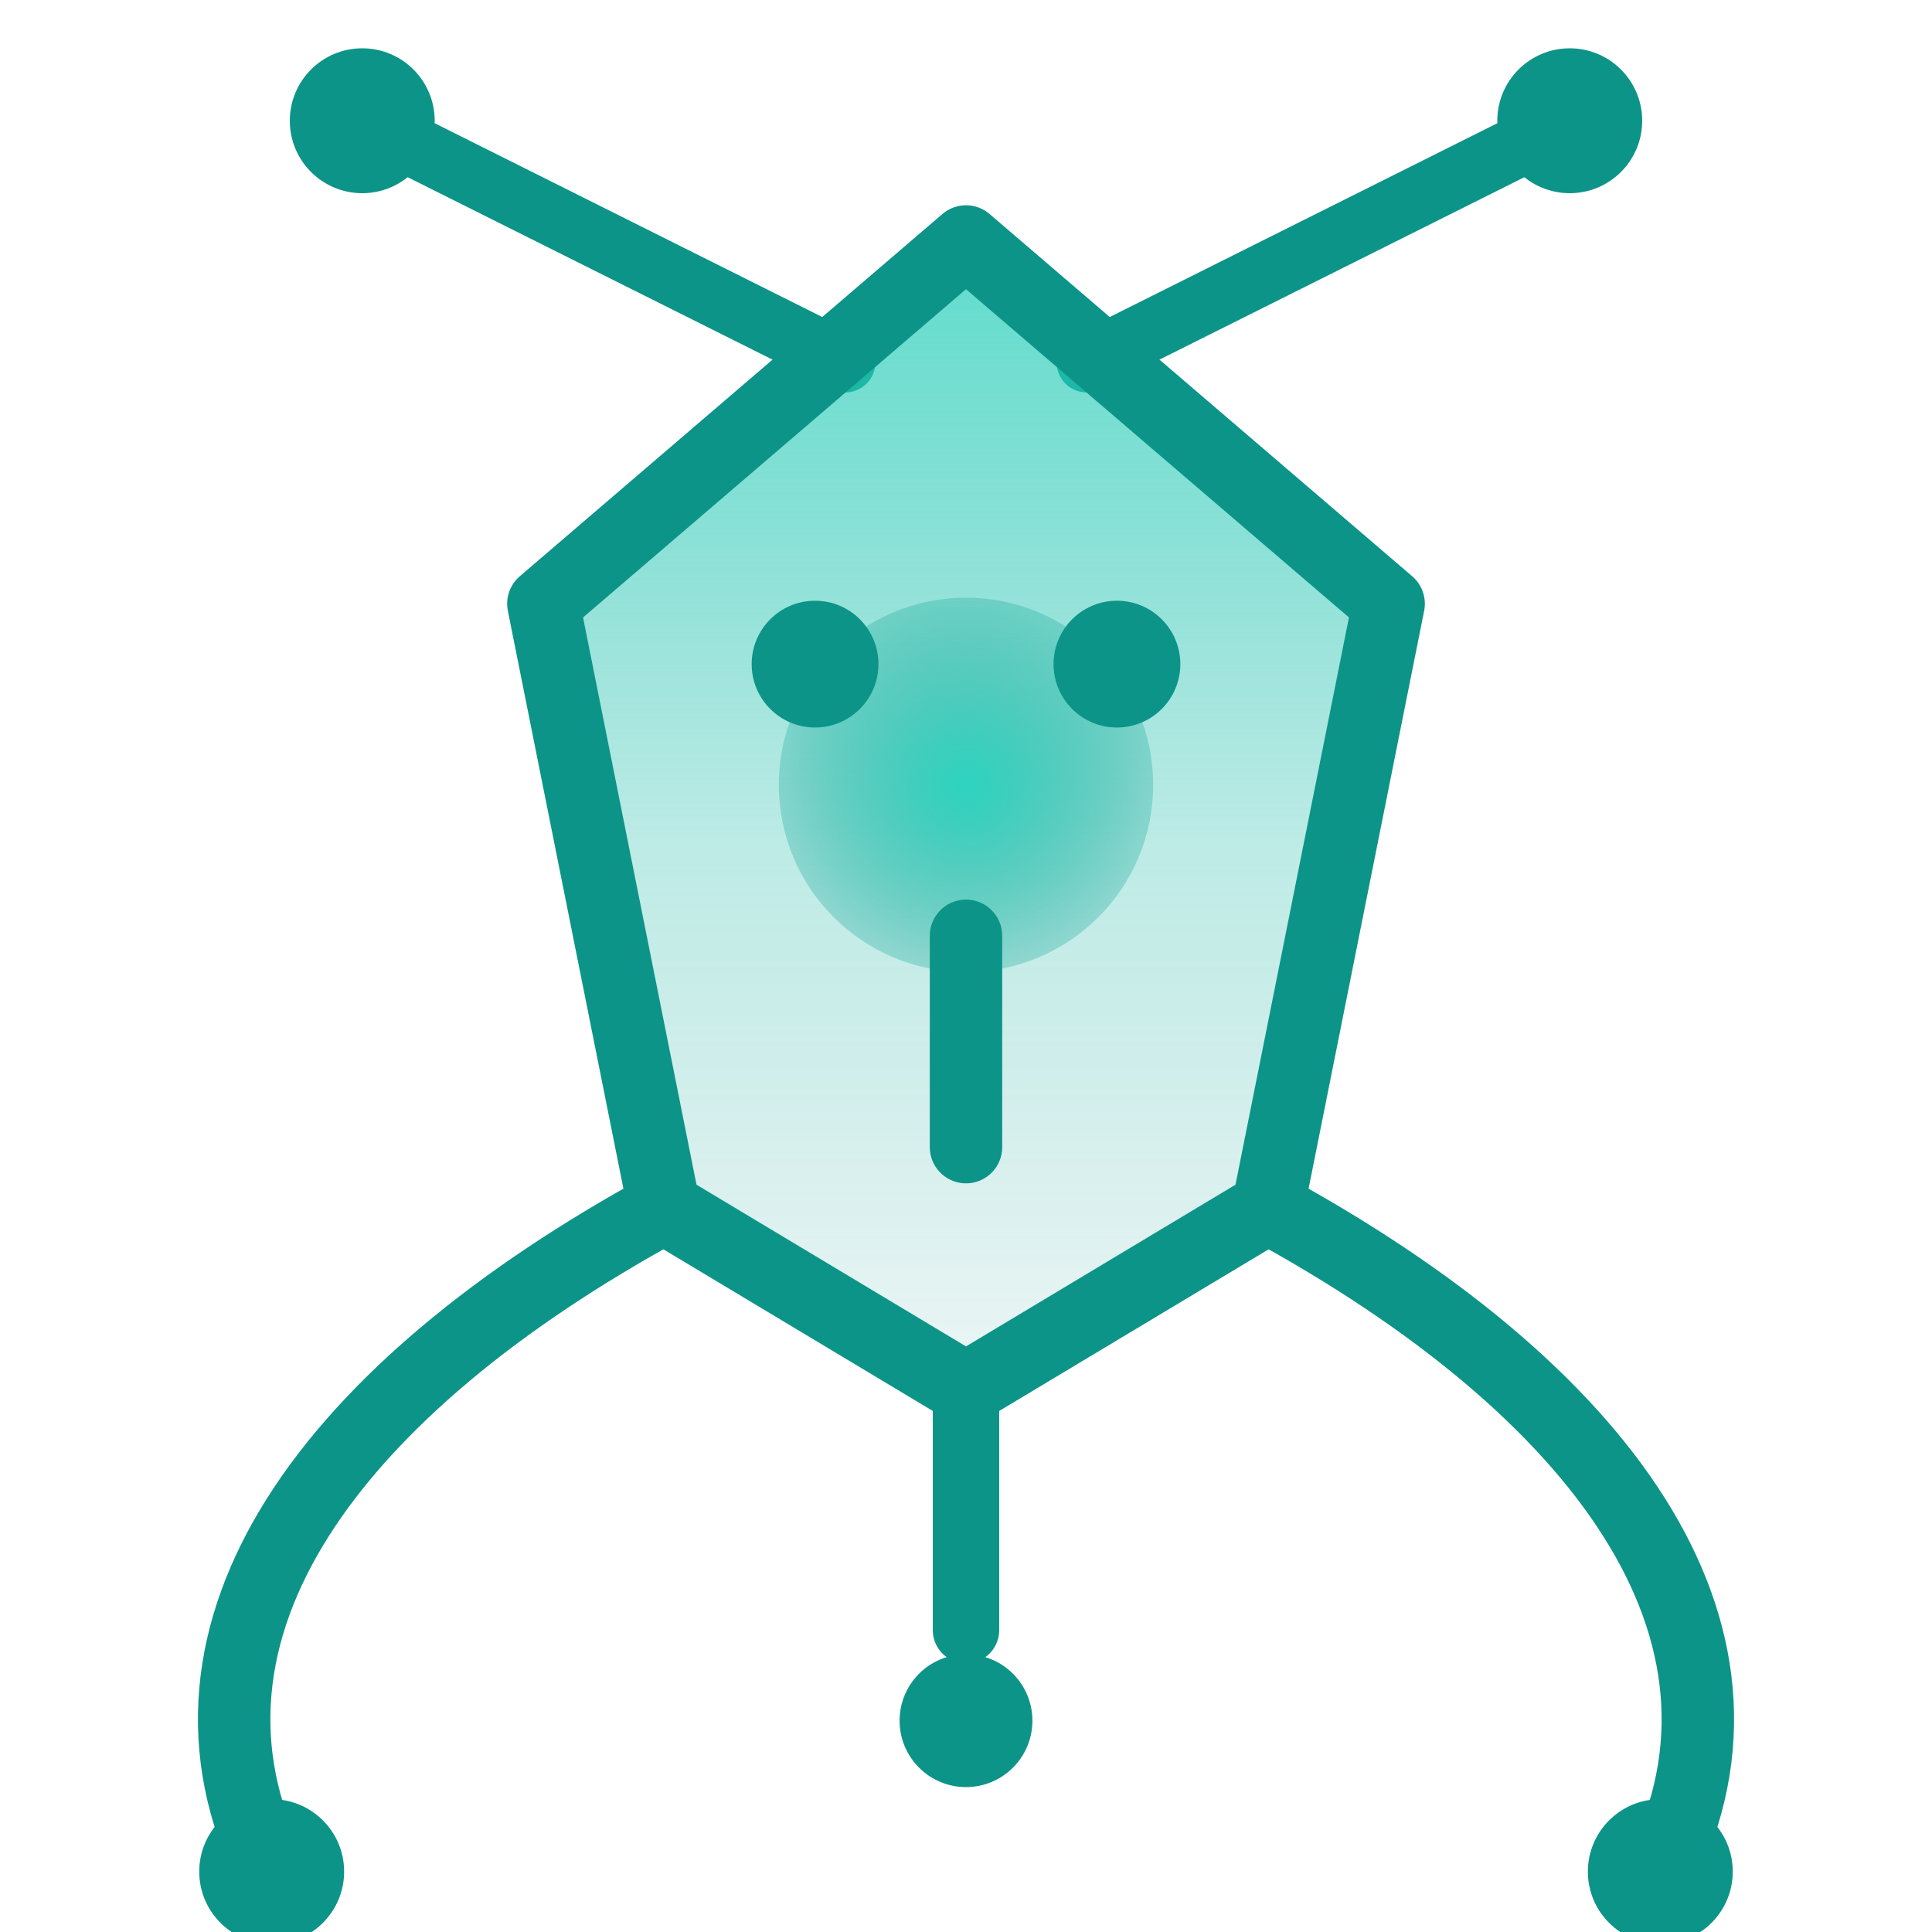
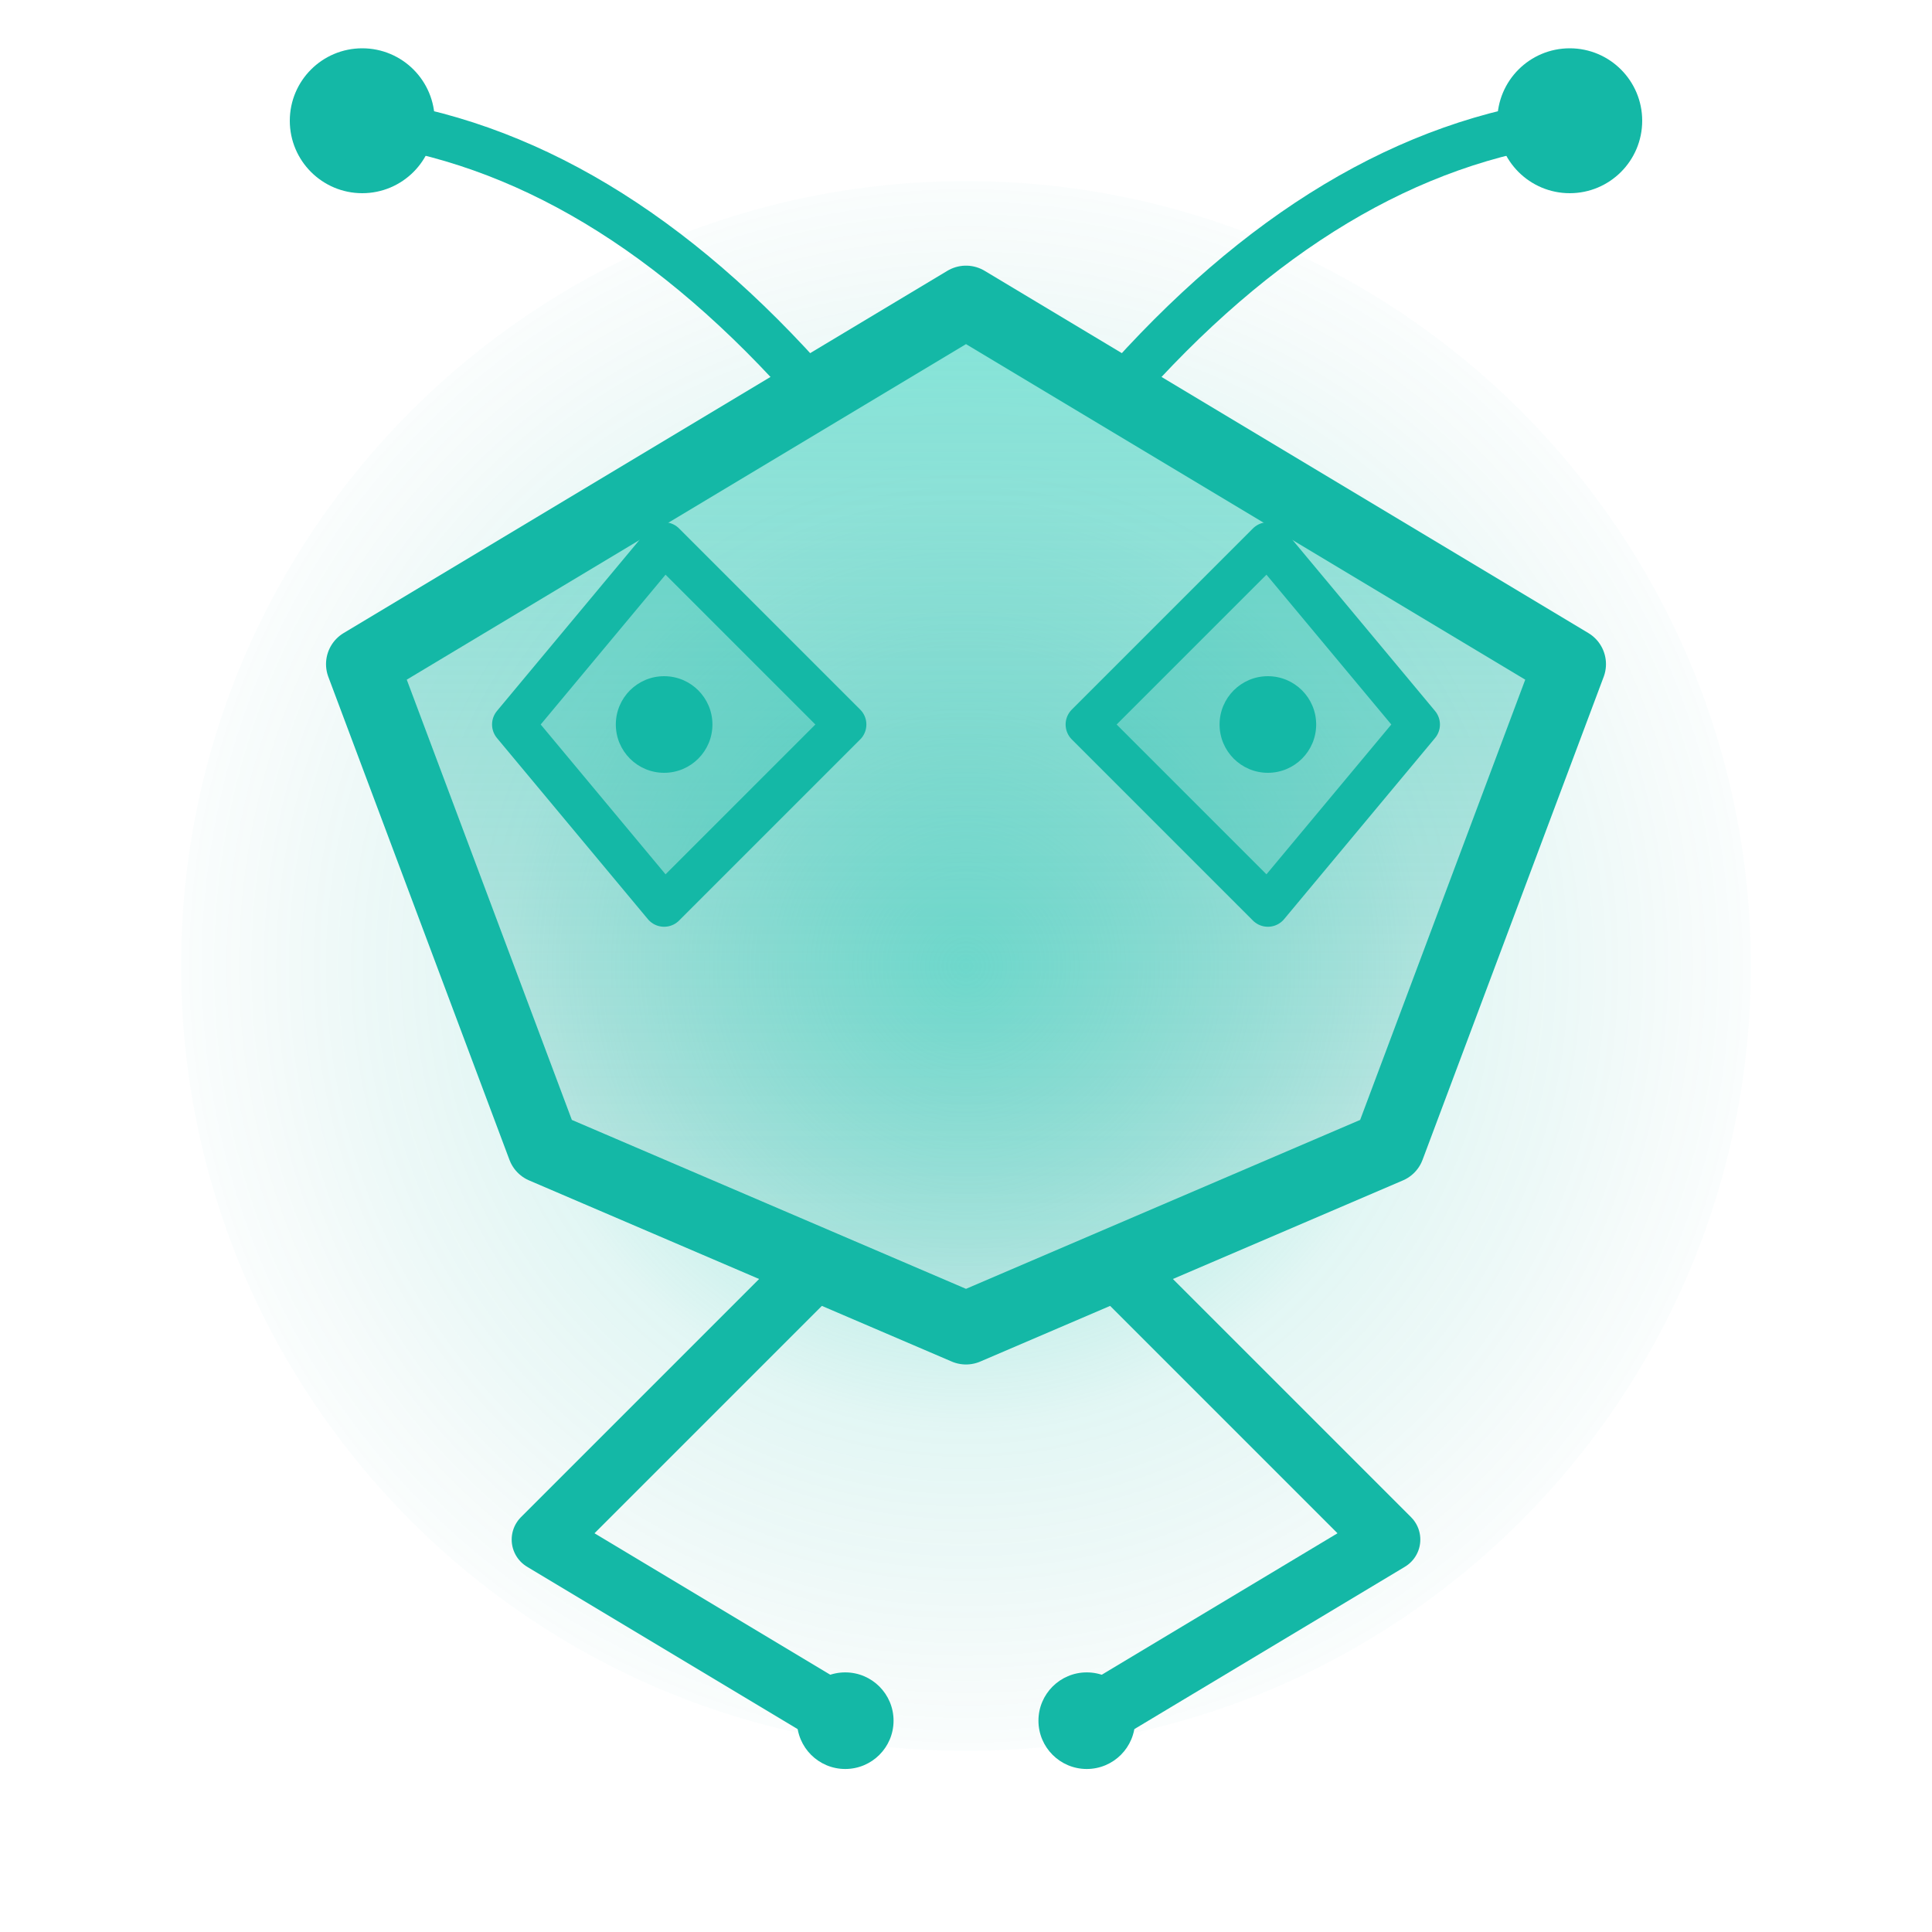
<svg xmlns="http://www.w3.org/2000/svg" viewBox="0 0 64 64" fill="none">
  <defs>
-     <linearGradient id="shield" x1="32" y1="6" x2="32" y2="46" gradientUnits="userSpaceOnUse">
-       <stop offset="0%" stop-color="#2dd4bf" stop-opacity="0.8" />
-       <stop offset="55%" stop-color="#14b8a6" stop-opacity="0.28" />
-       <stop offset="100%" stop-color="#0d9488" stop-opacity="0.08" />
-     </linearGradient>
-     <radialGradient id="glow" cx="32" cy="26" r="9" gradientUnits="userSpaceOnUse">
-       <stop offset="0%" stop-color="#2dd4bf" stop-opacity="1" />
+     <radialGradient id="aura" cx="32" cy="32" r="28" gradientUnits="userSpaceOnUse">
+       <stop offset="0%" stop-color="#2dd4bf" stop-opacity="0.55" />
+       <stop offset="55%" stop-color="#14b8a6" stop-opacity="0.12" />
      <stop offset="100%" stop-color="#0d9488" stop-opacity="0" />
    </radialGradient>
+     <linearGradient id="head" x1="32" y1="10" x2="32" y2="44" gradientUnits="userSpaceOnUse">
+       <stop offset="0%" stop-color="#2dd4bf" stop-opacity="0.55" />
+       <stop offset="100%" stop-color="#0d9488" stop-opacity="0.10" />
+     </linearGradient>
  </defs>
-   <g stroke="#0d9488" fill="#0d9488">
-     <path d="M28 12 L12 4" stroke-width="2" stroke-linecap="round" fill="none" />
-     <path d="M36 12 L52 4" stroke-width="2" stroke-linecap="round" fill="none" />
+   <circle cx="32" cy="32" r="26" fill="url(#aura)" />
+   <g stroke="#14b8a6" fill="#14b8a6">
+     <path d="M27 13 Q 20 5 12 4" stroke-width="1.5" stroke-linecap="round" fill="none" />
+     <path d="M37 13 Q 44 5 52 4" stroke-width="1.5" stroke-linecap="round" fill="none" />
    <circle cx="12" cy="4" r="1.9" />
    <circle cx="52" cy="4" r="1.9" />
-     <path d="M32 8 L46 20 L42 40 L32 46 L22 40 L18 20 Z" fill="url(#shield)" stroke-width="2.4" stroke-linejoin="round" />
-     <circle cx="32" cy="26" r="6.2" fill="url(#glow)" stroke="none" />
-     <circle cx="27" cy="22" r="2.1" stroke="none" />
-     <circle cx="37" cy="22" r="2.1" stroke="none" />
-     <path d="M32 31 L32 38" stroke-width="2.4" stroke-linecap="round" fill="none" />
-     <path d="M22 40 C 11 46 5 54 9 62" stroke-width="2.4" stroke-linecap="round" fill="none" />
-     <path d="M42 40 C 53 46 59 54 55 62" stroke-width="2.4" stroke-linecap="round" fill="none" />
-     <circle cx="9" cy="62" r="1.9" />
-     <circle cx="55" cy="62" r="1.9" />
-     <path d="M32 46 L32 54" stroke-width="2.2" stroke-linecap="round" fill="none" />
-     <circle cx="32" cy="57" r="1.7" />
+     <path d="M32 10 L52 22 L46 38 L32 44 L18 38 L12 22 Z" fill="url(#head)" stroke-width="2.4" stroke-linejoin="round" />
+     <path d="M22 18 L28 24 L22 30 L17 24 Z" fill="#14b8a6" fill-opacity="0.28" stroke-width="1.4" stroke-linejoin="round" />
+     <path d="M42 18 L47 24 L42 30 L36 24 Z" fill="#14b8a6" fill-opacity="0.28" stroke-width="1.4" stroke-linejoin="round" />
+     <circle cx="22" cy="24" r="1.6" stroke="none" />
+     <circle cx="42" cy="24" r="1.6" stroke="none" />
+     <path d="M27 42 L18 51 L28 57" fill="none" stroke-width="2.1" stroke-linecap="round" stroke-linejoin="round" />
+     <path d="M37 42 L46 51 L36 57" fill="none" stroke-width="2.1" stroke-linecap="round" stroke-linejoin="round" />
+     <circle cx="28" cy="57" r="1.6" stroke="none" />
+     <circle cx="36" cy="57" r="1.6" stroke="none" />
  </g>
</svg>
